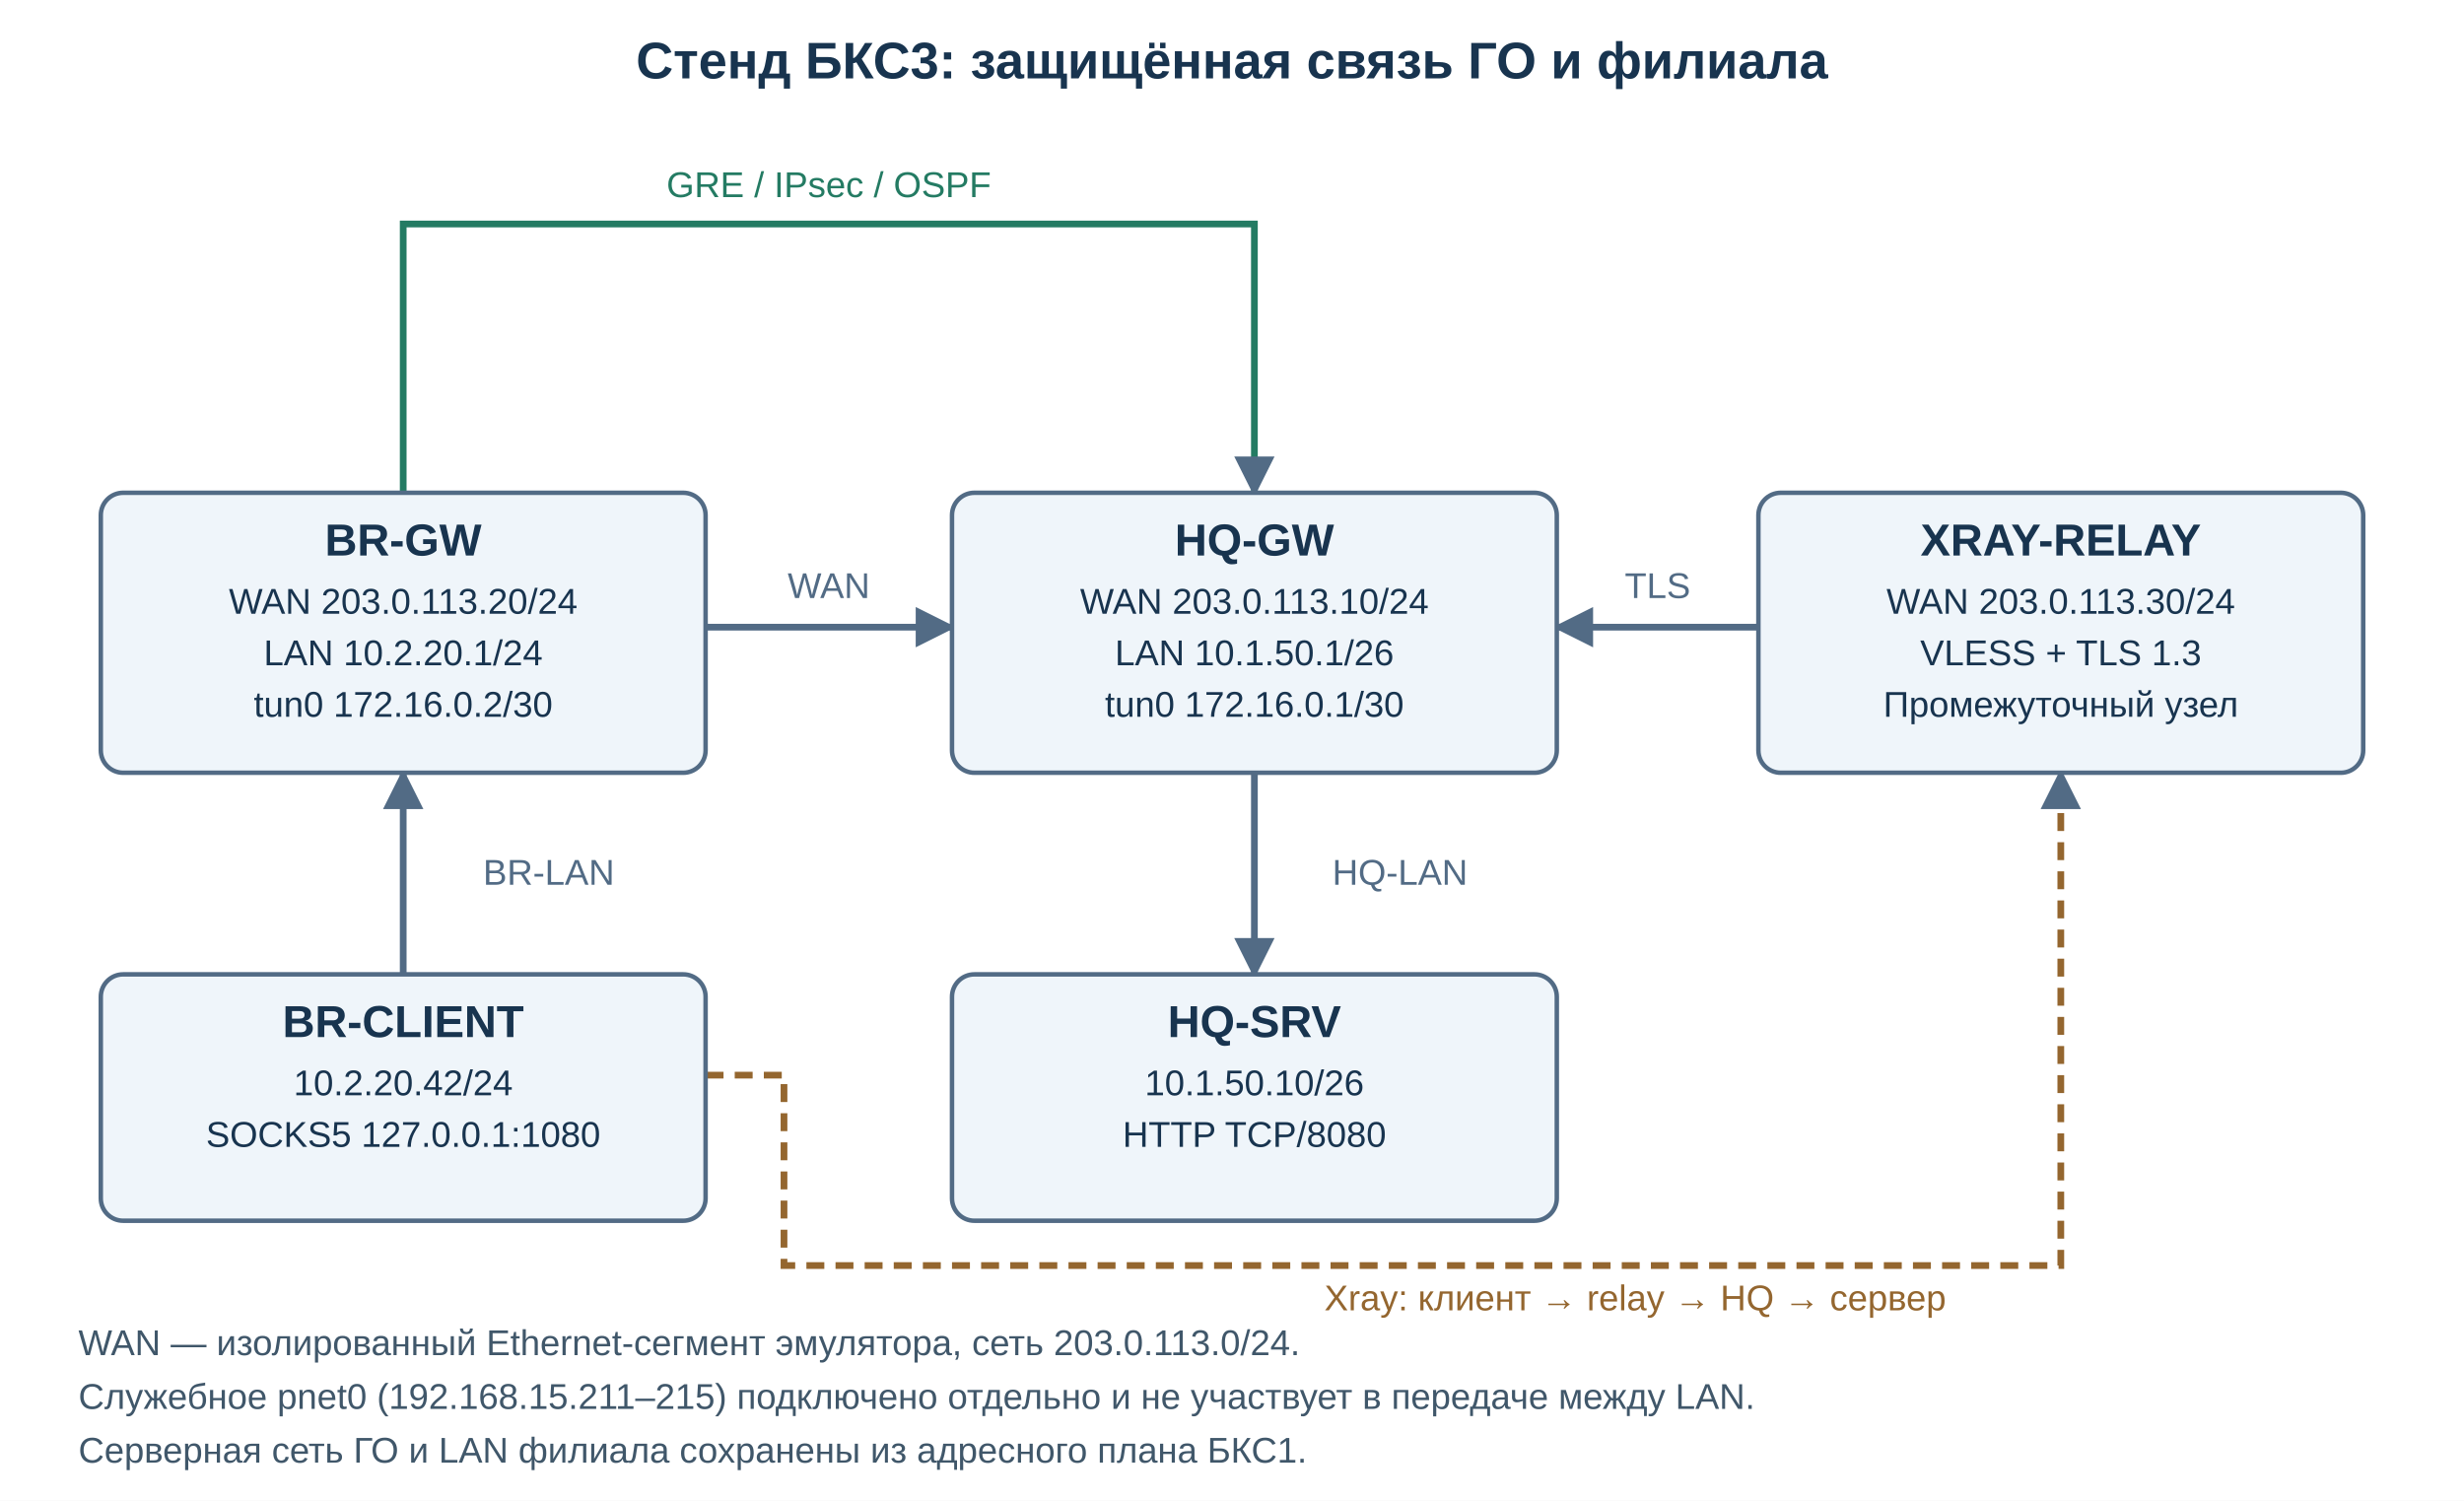
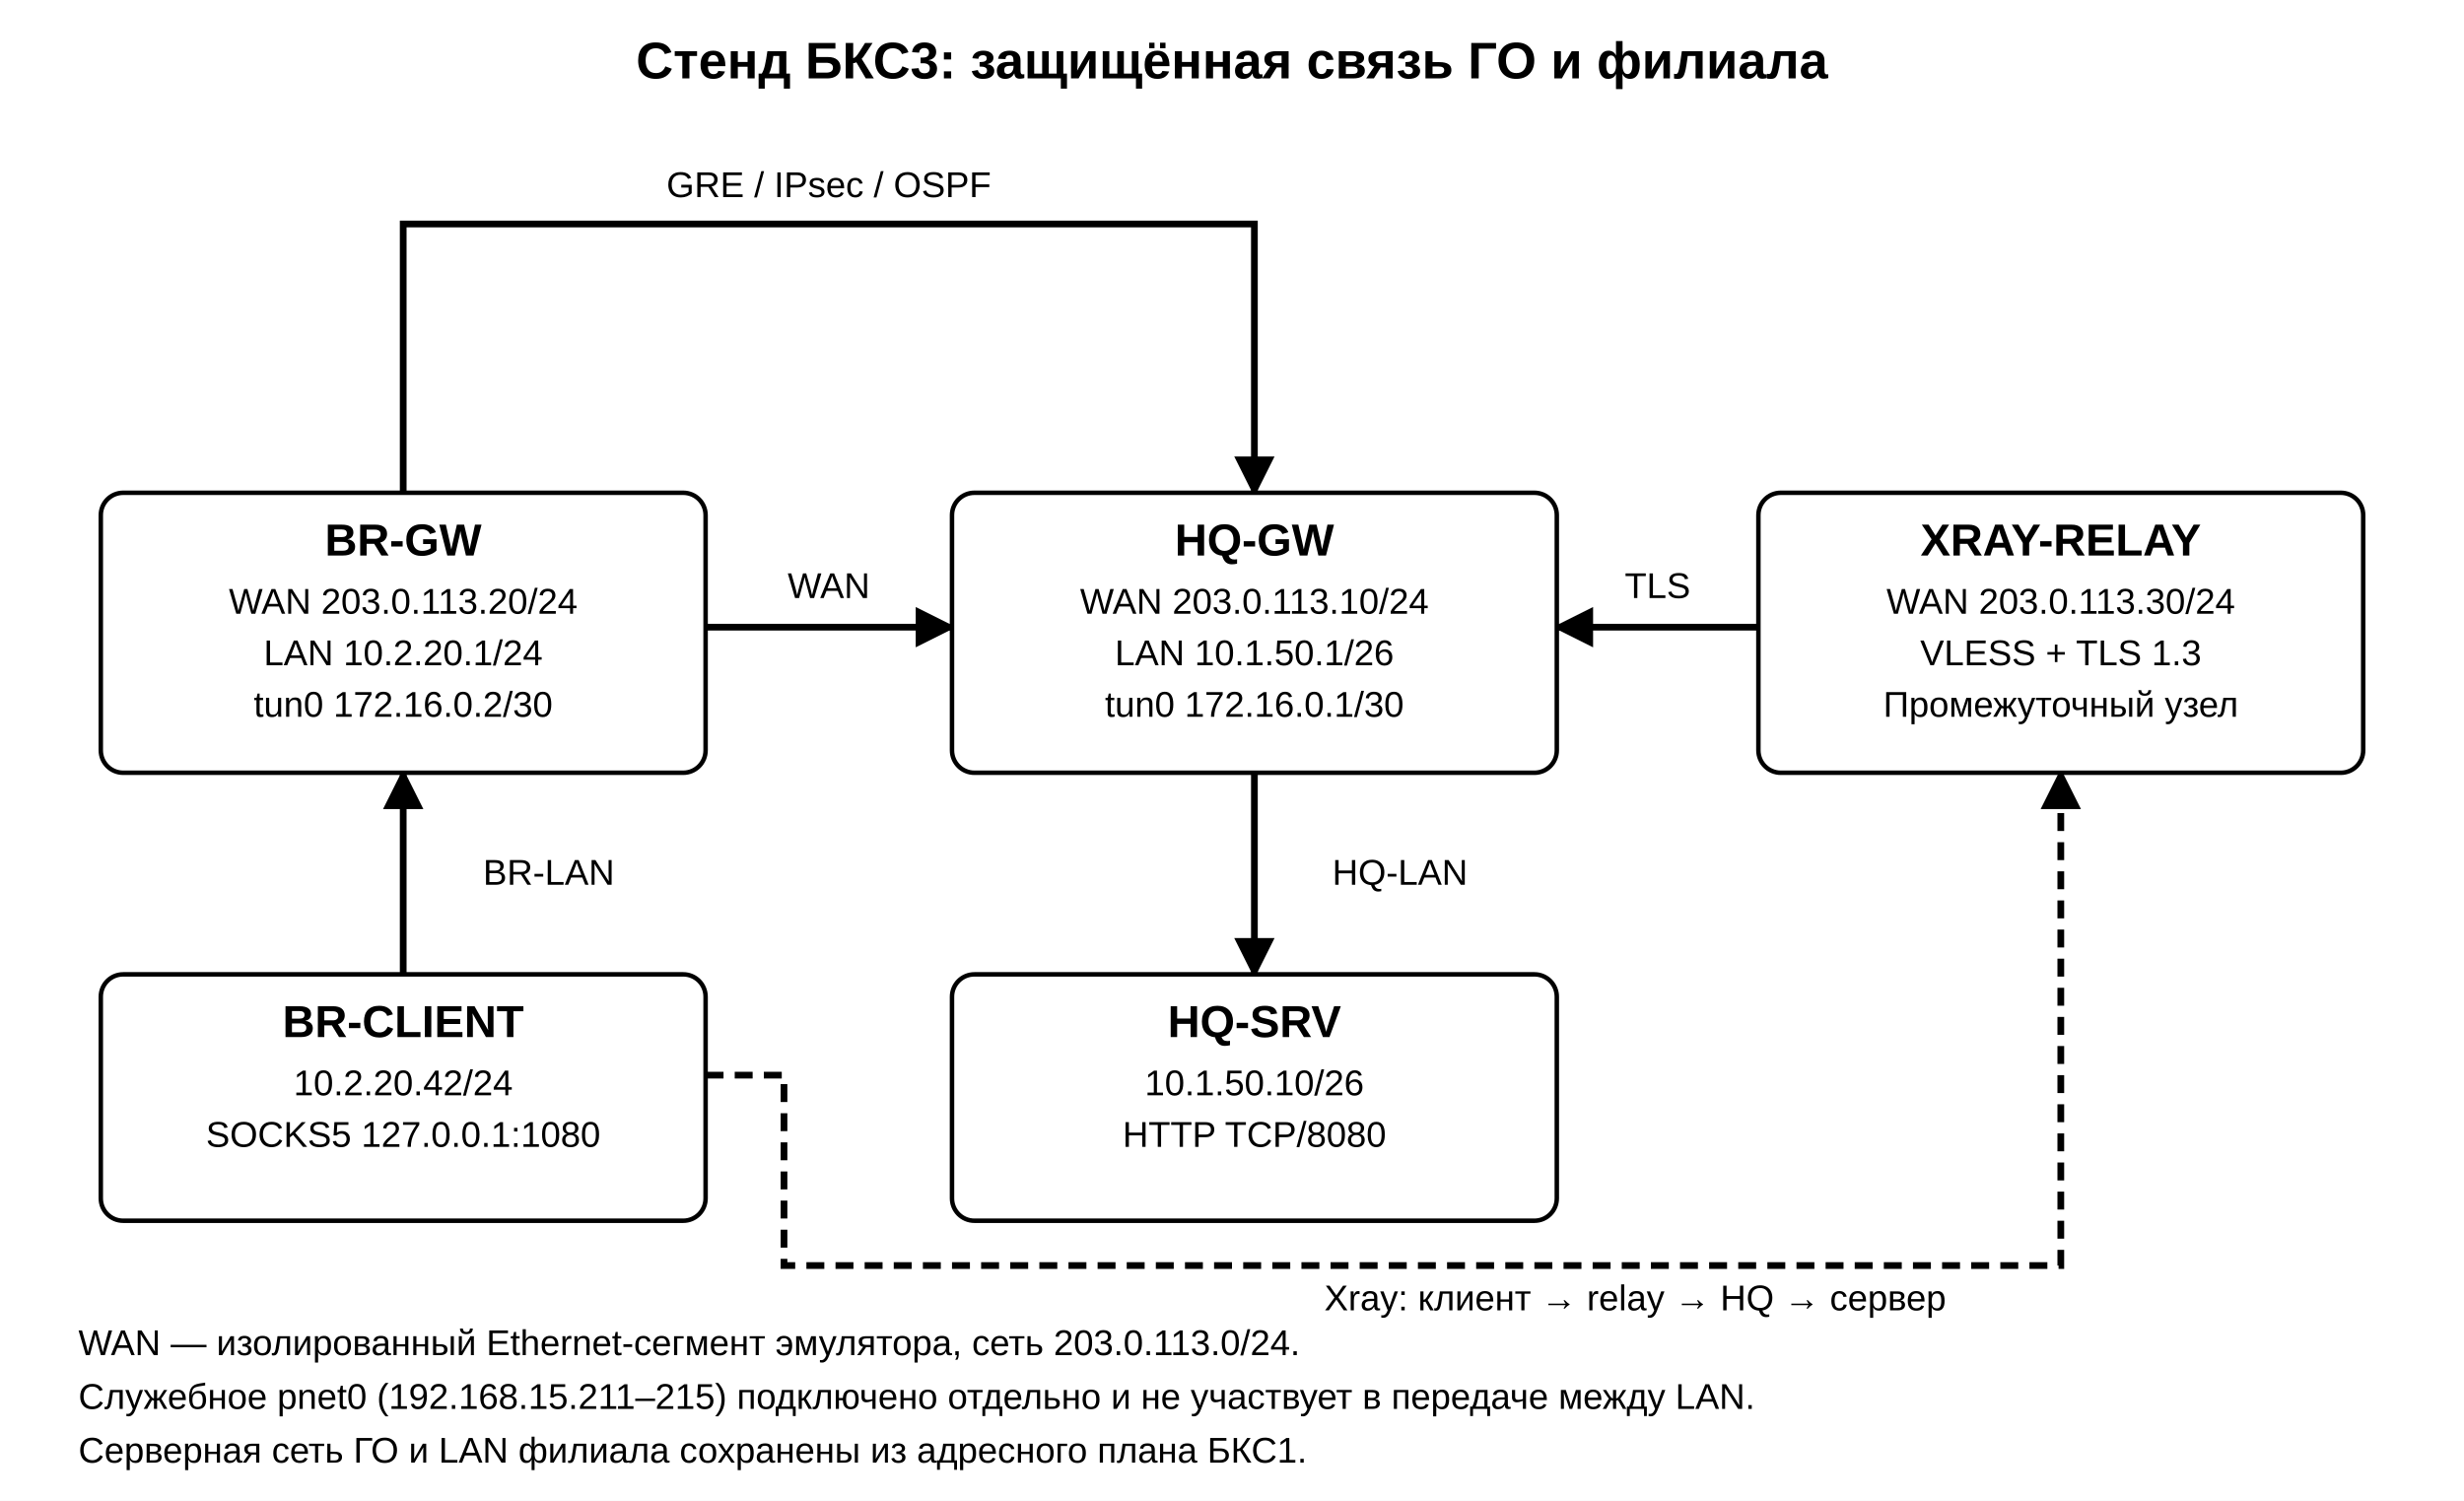
<svg xmlns="http://www.w3.org/2000/svg" width="1100" height="670" viewBox="0 0 1100 670">
  <defs>
    <marker id="a" viewBox="0 0 10 10" refX="9" refY="5" markerWidth="6" markerHeight="6" orient="auto-start-reverse">
-       <path d="M 0 0 L 10 5 L 0 10 z" fill="#526b85" />
+       <path d="M 0 0 L 10 5 L 0 10 z" fill="black" />
    </marker>
  </defs>
  <rect width="1100" height="670" fill="white" />
-   <text x="550" y="35" text-anchor="middle" font-family="Arial" font-size="23" font-weight="bold" fill="#18344f">Стенд БКС3: защищённая связь ГО и филиала</text>
-   <polyline points="180,220 180,100 560,100 560,220" fill="none" stroke="#247b63" stroke-width="3" marker-end="url(#a)" />
-   <text x="370" y="88" text-anchor="middle" font-family="Arial" font-size="16" fill="#247b63">GRE / IPsec / OSPF</text>
-   <polyline points="315,280 425,280" fill="none" stroke="#526b85" stroke-width="3" marker-end="url(#a)" />
-   <text x="370" y="267" text-anchor="middle" font-family="Arial" font-size="16" fill="#526b85">WAN</text>
-   <polyline points="785,280 695,280" fill="none" stroke="#526b85" stroke-width="3" marker-end="url(#a)" />
-   <text x="740" y="267" text-anchor="middle" font-family="Arial" font-size="16" fill="#526b85">TLS</text>
-   <polyline points="180,435 180,345" fill="none" stroke="#526b85" stroke-width="3" marker-end="url(#a)" />
-   <text x="245" y="395" text-anchor="middle" font-family="Arial" font-size="16" fill="#526b85">BR-LAN</text>
-   <polyline points="560,345 560,435" fill="none" stroke="#526b85" stroke-width="3" marker-end="url(#a)" />
-   <text x="625" y="395" text-anchor="middle" font-family="Arial" font-size="16" fill="#526b85">HQ-LAN</text>
-   <polyline points="315,480 350,480 350,565 920,565 920,345" fill="none" stroke="#94662f" stroke-width="3" marker-end="url(#a)" stroke-dasharray="8,5" />
-   <text x="730" y="585" text-anchor="middle" font-family="Arial" font-size="16" fill="#94662f">Xray: клиент → relay → HQ → сервер</text>
-   <rect x="45" y="220" width="270" height="125" rx="10" fill="#eff5fa" stroke="#526b85" stroke-width="2" />
-   <text x="180.0" y="248" text-anchor="middle" font-family="Arial" font-size="20" font-weight="bold" fill="#18344f">BR-GW</text>
-   <text x="180.0" y="274" text-anchor="middle" font-family="Arial" font-size="16" fill="#18344f">WAN 203.0.113.20/24</text>
-   <text x="180.0" y="297" text-anchor="middle" font-family="Arial" font-size="16" fill="#18344f">LAN 10.2.20.1/24</text>
-   <text x="180.0" y="320" text-anchor="middle" font-family="Arial" font-size="16" fill="#18344f">tun0 172.16.0.2/30</text>
-   <rect x="425" y="220" width="270" height="125" rx="10" fill="#eff5fa" stroke="#526b85" stroke-width="2" />
-   <text x="560.0" y="248" text-anchor="middle" font-family="Arial" font-size="20" font-weight="bold" fill="#18344f">HQ-GW</text>
-   <text x="560.0" y="274" text-anchor="middle" font-family="Arial" font-size="16" fill="#18344f">WAN 203.0.113.10/24</text>
-   <text x="560.0" y="297" text-anchor="middle" font-family="Arial" font-size="16" fill="#18344f">LAN 10.1.50.1/26</text>
-   <text x="560.0" y="320" text-anchor="middle" font-family="Arial" font-size="16" fill="#18344f">tun0 172.16.0.1/30</text>
-   <rect x="785" y="220" width="270" height="125" rx="10" fill="#eff5fa" stroke="#526b85" stroke-width="2" />
-   <text x="920.0" y="248" text-anchor="middle" font-family="Arial" font-size="20" font-weight="bold" fill="#18344f">XRAY-RELAY</text>
-   <text x="920.0" y="274" text-anchor="middle" font-family="Arial" font-size="16" fill="#18344f">WAN 203.0.113.30/24</text>
-   <text x="920.0" y="297" text-anchor="middle" font-family="Arial" font-size="16" fill="#18344f">VLESS + TLS 1.3</text>
-   <text x="920.0" y="320" text-anchor="middle" font-family="Arial" font-size="16" fill="#18344f">Промежуточный узел</text>
-   <rect x="45" y="435" width="270" height="110" rx="10" fill="#eff5fa" stroke="#526b85" stroke-width="2" />
-   <text x="180.0" y="463" text-anchor="middle" font-family="Arial" font-size="20" font-weight="bold" fill="#18344f">BR-CLIENT</text>
-   <text x="180.0" y="489" text-anchor="middle" font-family="Arial" font-size="16" fill="#18344f">10.2.20.42/24</text>
-   <text x="180.0" y="512" text-anchor="middle" font-family="Arial" font-size="16" fill="#18344f">SOCKS5 127.0.0.1:1080</text>
-   <rect x="425" y="435" width="270" height="110" rx="10" fill="#eff5fa" stroke="#526b85" stroke-width="2" />
-   <text x="560.0" y="463" text-anchor="middle" font-family="Arial" font-size="20" font-weight="bold" fill="#18344f">HQ-SRV</text>
-   <text x="560.0" y="489" text-anchor="middle" font-family="Arial" font-size="16" fill="#18344f">10.1.50.10/26</text>
-   <text x="560.0" y="512" text-anchor="middle" font-family="Arial" font-size="16" fill="#18344f">HTTP TCP/8080</text>
-   <text x="35" y="605" font-family="Arial" font-size="16" fill="#40576a">WAN — изолированный Ethernet-сегмент эмулятора, сеть 203.0.113.0/24.</text>
-   <text x="35" y="629" font-family="Arial" font-size="16" fill="#40576a">Служебное pnet0 (192.168.15.211–215) подключено отдельно и не участвует в передаче между LAN.</text>
-   <text x="35" y="653" font-family="Arial" font-size="16" fill="#40576a">Серверная сеть ГО и LAN филиала сохранены из адресного плана БКС1.</text>
+   <text x="550" y="35" text-anchor="middle" font-family="Arial" font-size="23" font-weight="bold" fill="black">Стенд БКС3: защищённая связь ГО и филиала</text>
+   <polyline points="180,220 180,100 560,100 560,220" fill="none" stroke="black" stroke-width="3" marker-end="url(#a)" />
+   <text x="370" y="88" text-anchor="middle" font-family="Arial" font-size="16" fill="black">GRE / IPsec / OSPF</text>
+   <polyline points="315,280 425,280" fill="none" stroke="black" stroke-width="3" marker-end="url(#a)" />
+   <text x="370" y="267" text-anchor="middle" font-family="Arial" font-size="16" fill="black">WAN</text>
+   <polyline points="785,280 695,280" fill="none" stroke="black" stroke-width="3" marker-end="url(#a)" />
+   <text x="740" y="267" text-anchor="middle" font-family="Arial" font-size="16" fill="black">TLS</text>
+   <polyline points="180,435 180,345" fill="none" stroke="black" stroke-width="3" marker-end="url(#a)" />
+   <text x="245" y="395" text-anchor="middle" font-family="Arial" font-size="16" fill="black">BR-LAN</text>
+   <polyline points="560,345 560,435" fill="none" stroke="black" stroke-width="3" marker-end="url(#a)" />
+   <text x="625" y="395" text-anchor="middle" font-family="Arial" font-size="16" fill="black">HQ-LAN</text>
+   <polyline points="315,480 350,480 350,565 920,565 920,345" fill="none" stroke="black" stroke-width="3" marker-end="url(#a)" stroke-dasharray="8,5" />
+   <text x="730" y="585" text-anchor="middle" font-family="Arial" font-size="16" fill="black">Xray: клиент → relay → HQ → сервер</text>
+   <rect x="45" y="220" width="270" height="125" rx="10" fill="white" stroke="black" stroke-width="2" />
+   <text x="180.0" y="248" text-anchor="middle" font-family="Arial" font-size="20" font-weight="bold" fill="black">BR-GW</text>
+   <text x="180.0" y="274" text-anchor="middle" font-family="Arial" font-size="16" fill="black">WAN 203.0.113.20/24</text>
+   <text x="180.0" y="297" text-anchor="middle" font-family="Arial" font-size="16" fill="black">LAN 10.2.20.1/24</text>
+   <text x="180.0" y="320" text-anchor="middle" font-family="Arial" font-size="16" fill="black">tun0 172.16.0.2/30</text>
+   <rect x="425" y="220" width="270" height="125" rx="10" fill="white" stroke="black" stroke-width="2" />
+   <text x="560.0" y="248" text-anchor="middle" font-family="Arial" font-size="20" font-weight="bold" fill="black">HQ-GW</text>
+   <text x="560.0" y="274" text-anchor="middle" font-family="Arial" font-size="16" fill="black">WAN 203.0.113.10/24</text>
+   <text x="560.0" y="297" text-anchor="middle" font-family="Arial" font-size="16" fill="black">LAN 10.1.50.1/26</text>
+   <text x="560.0" y="320" text-anchor="middle" font-family="Arial" font-size="16" fill="black">tun0 172.16.0.1/30</text>
+   <rect x="785" y="220" width="270" height="125" rx="10" fill="white" stroke="black" stroke-width="2" />
+   <text x="920.0" y="248" text-anchor="middle" font-family="Arial" font-size="20" font-weight="bold" fill="black">XRAY-RELAY</text>
+   <text x="920.0" y="274" text-anchor="middle" font-family="Arial" font-size="16" fill="black">WAN 203.0.113.30/24</text>
+   <text x="920.0" y="297" text-anchor="middle" font-family="Arial" font-size="16" fill="black">VLESS + TLS 1.3</text>
+   <text x="920.0" y="320" text-anchor="middle" font-family="Arial" font-size="16" fill="black">Промежуточный узел</text>
+   <rect x="45" y="435" width="270" height="110" rx="10" fill="white" stroke="black" stroke-width="2" />
+   <text x="180.0" y="463" text-anchor="middle" font-family="Arial" font-size="20" font-weight="bold" fill="black">BR-CLIENT</text>
+   <text x="180.0" y="489" text-anchor="middle" font-family="Arial" font-size="16" fill="black">10.2.20.42/24</text>
+   <text x="180.0" y="512" text-anchor="middle" font-family="Arial" font-size="16" fill="black">SOCKS5 127.0.0.1:1080</text>
+   <rect x="425" y="435" width="270" height="110" rx="10" fill="white" stroke="black" stroke-width="2" />
+   <text x="560.0" y="463" text-anchor="middle" font-family="Arial" font-size="20" font-weight="bold" fill="black">HQ-SRV</text>
+   <text x="560.0" y="489" text-anchor="middle" font-family="Arial" font-size="16" fill="black">10.1.50.10/26</text>
+   <text x="560.0" y="512" text-anchor="middle" font-family="Arial" font-size="16" fill="black">HTTP TCP/8080</text>
+   <text x="35" y="605" font-family="Arial" font-size="16" fill="black">WAN — изолированный Ethernet-сегмент эмулятора, сеть 203.0.113.0/24.</text>
+   <text x="35" y="629" font-family="Arial" font-size="16" fill="black">Служебное pnet0 (192.168.15.211–215) подключено отдельно и не участвует в передаче между LAN.</text>
+   <text x="35" y="653" font-family="Arial" font-size="16" fill="black">Серверная сеть ГО и LAN филиала сохранены из адресного плана БКС1.</text>
</svg>
